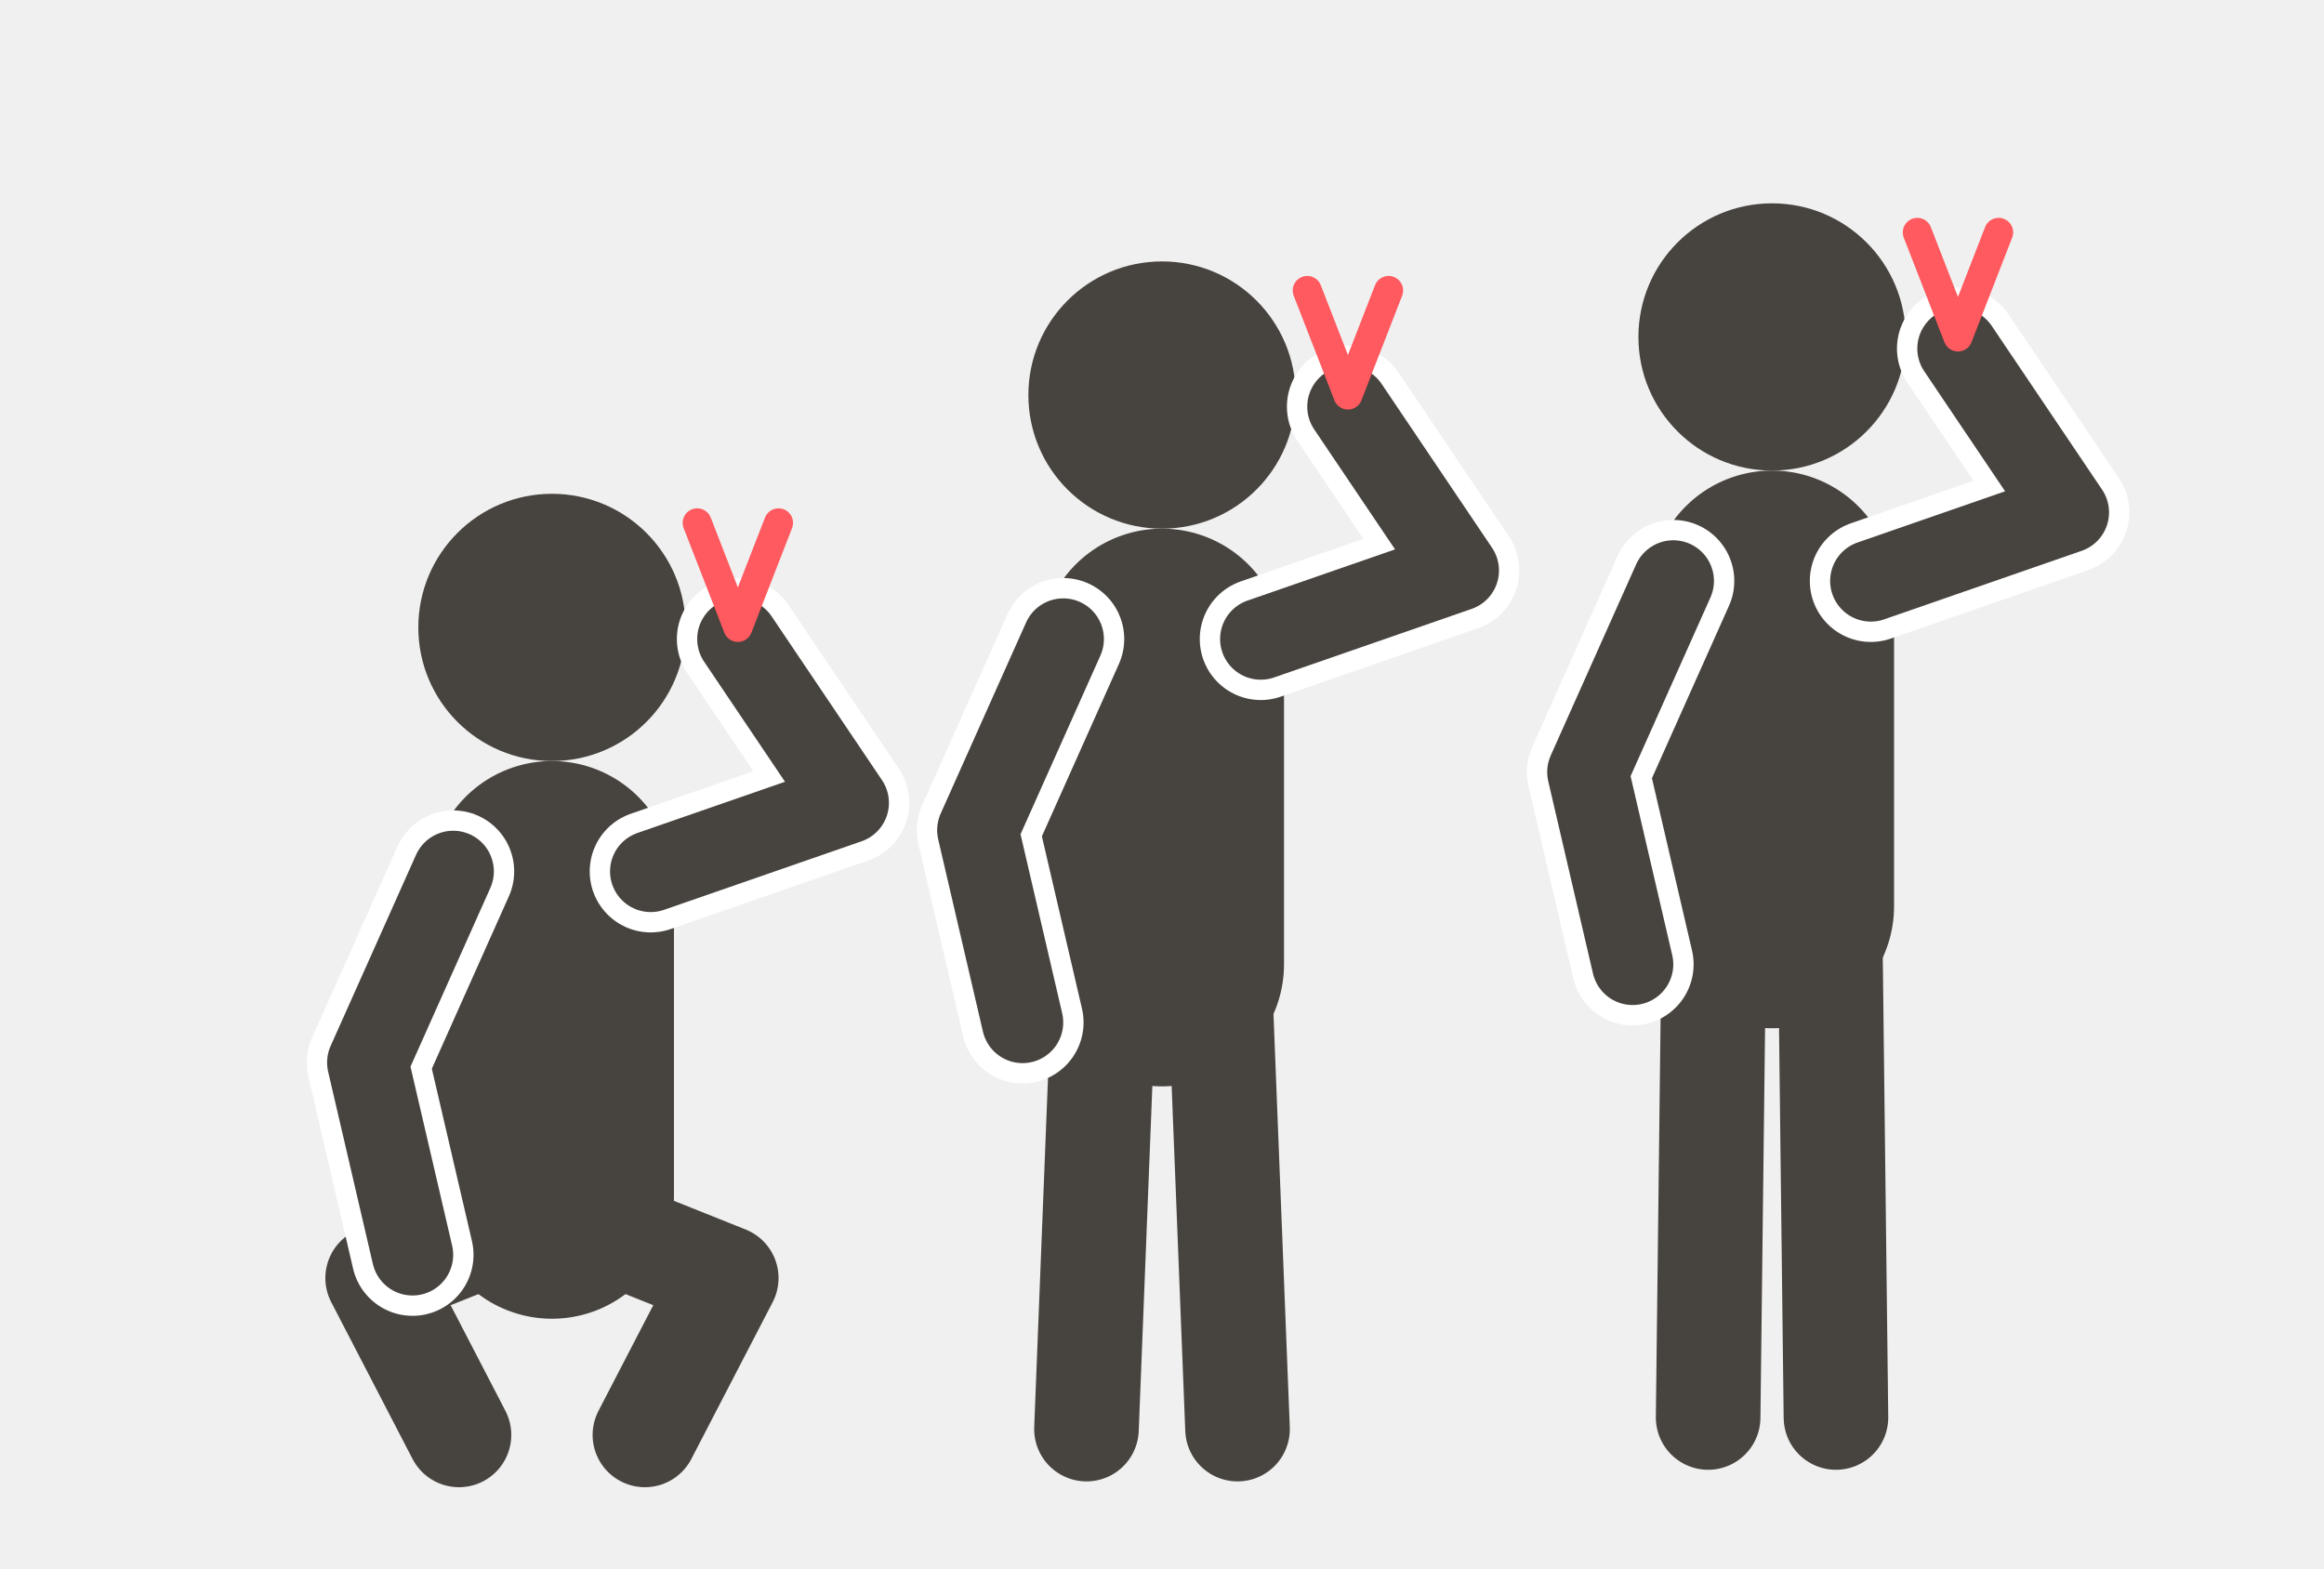
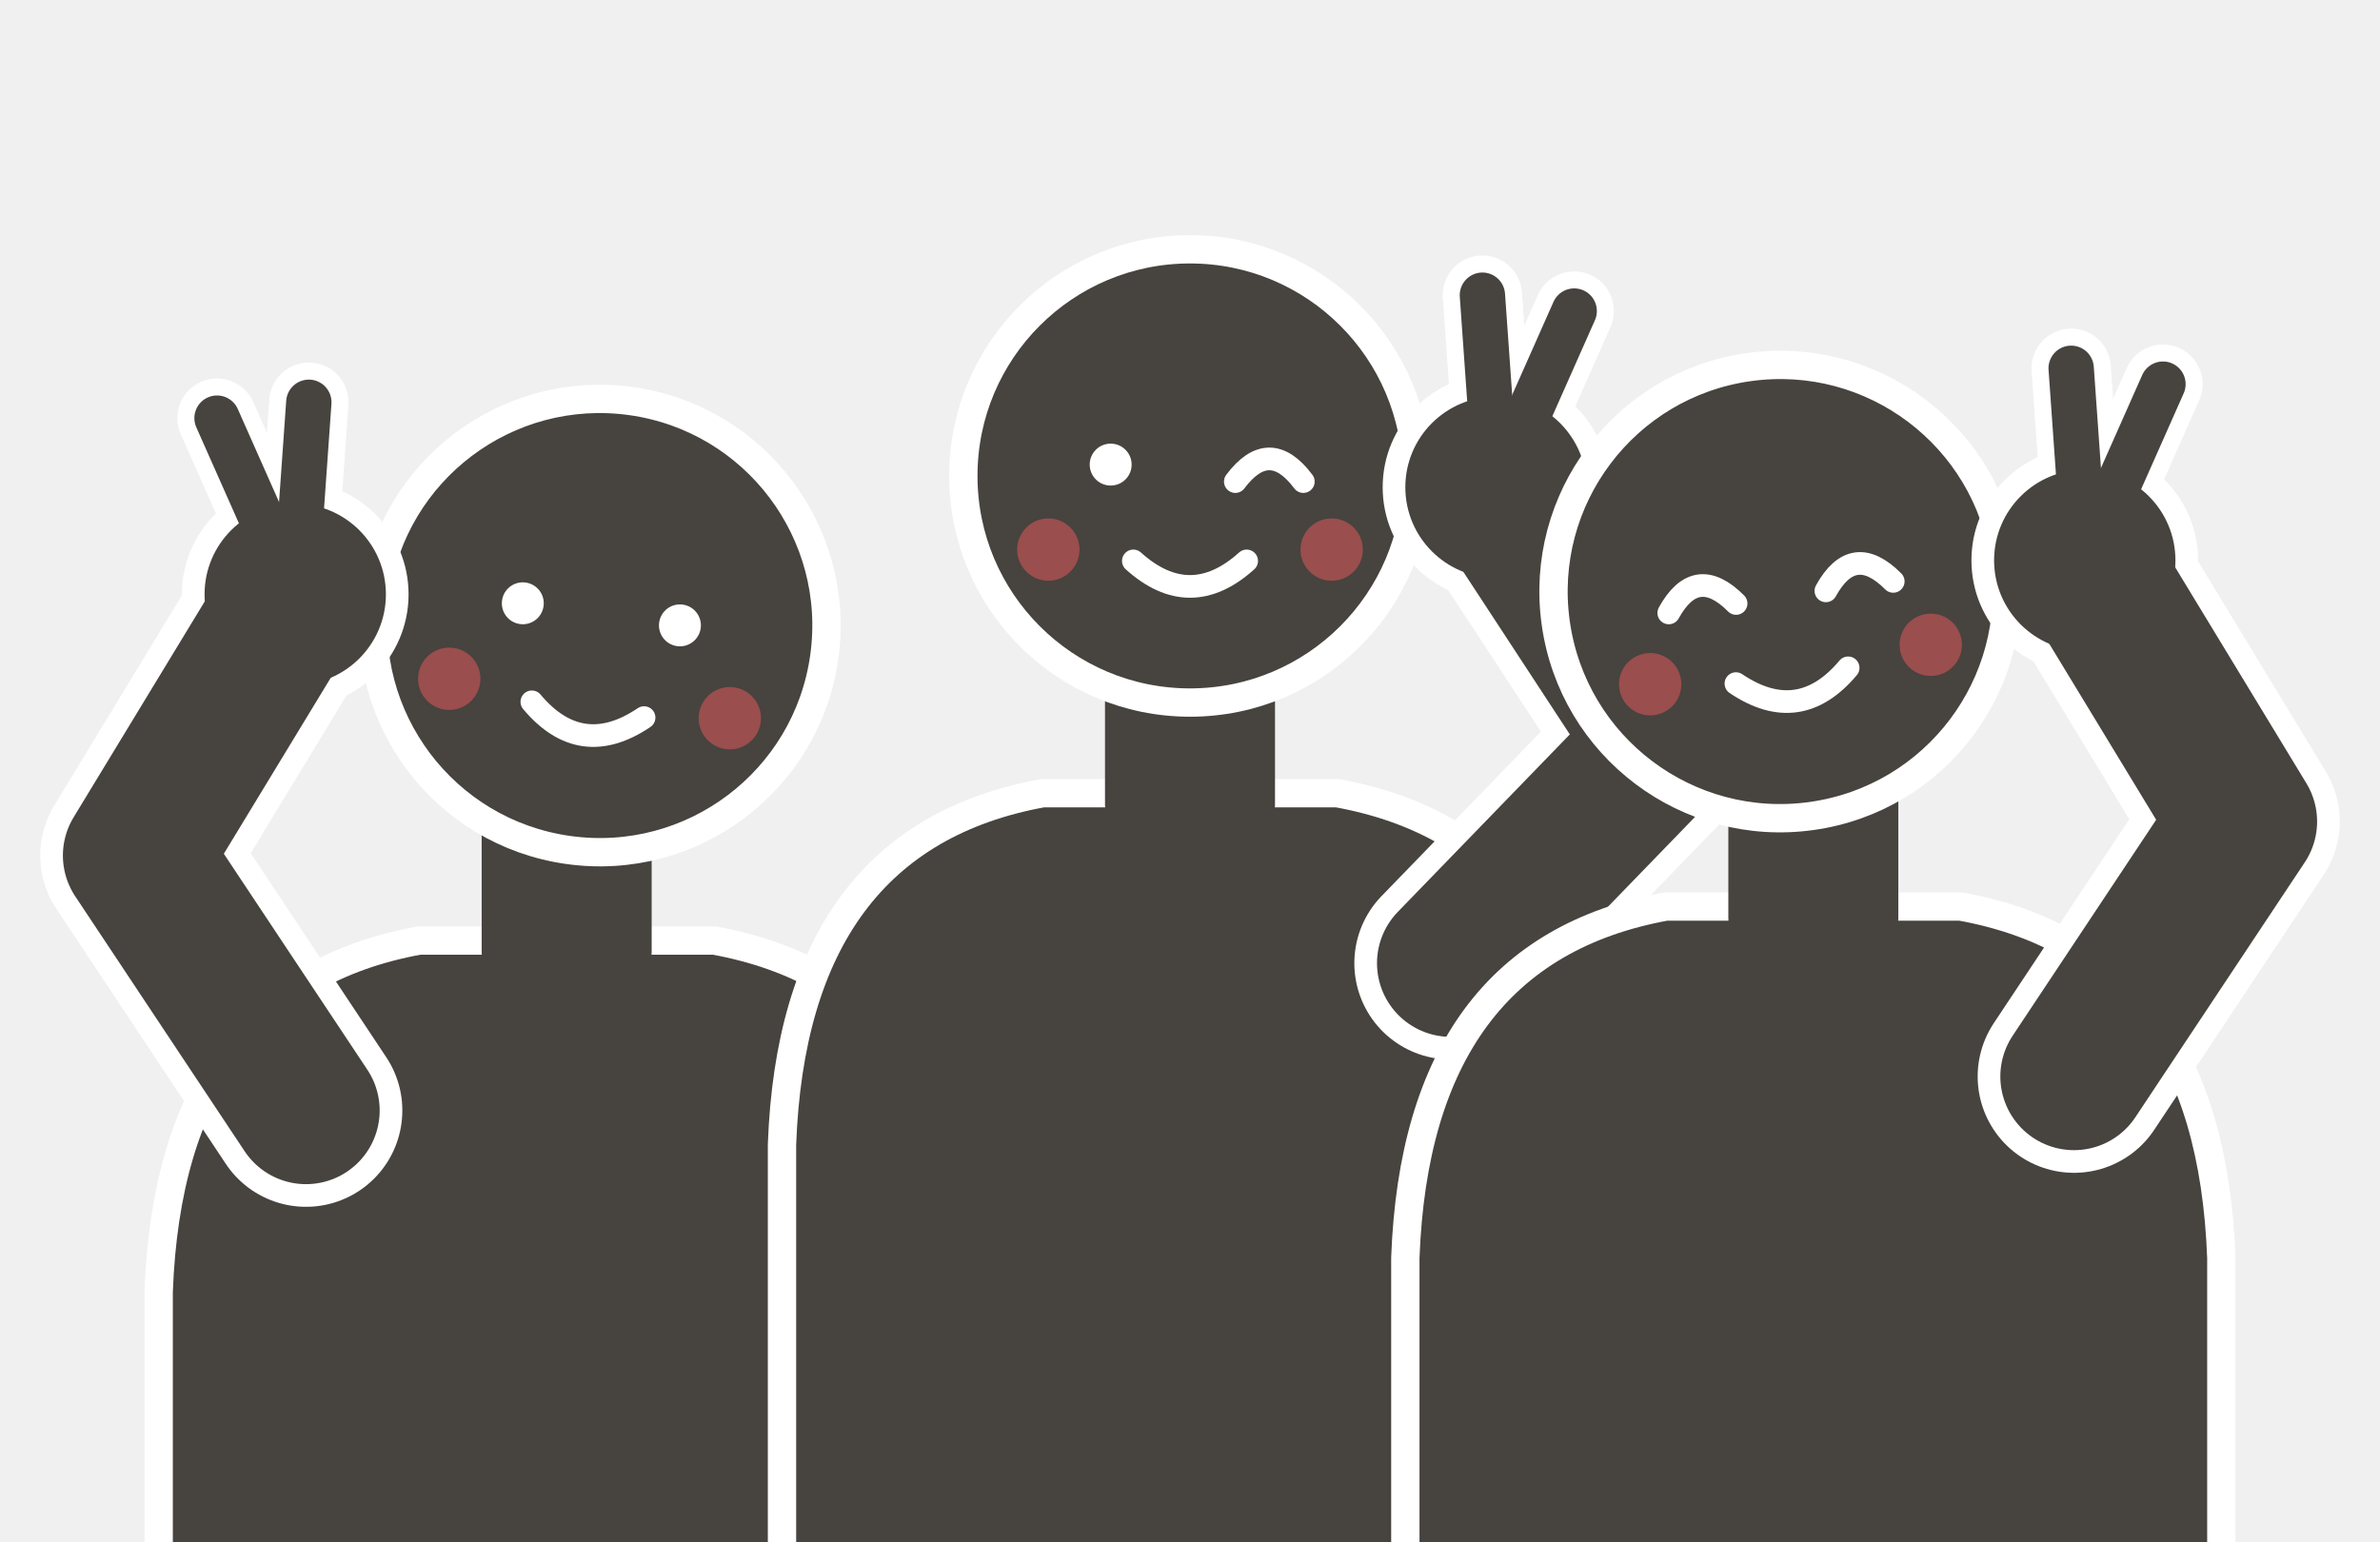
- <svg xmlns="http://www.w3.org/2000/svg" viewBox="0 0 400 270" role="img" aria-label="키 계단">
+ <svg xmlns="http://www.w3.org/2000/svg" viewBox="0 0 420 272" role="img" aria-label="다 같이 브이">
  <g fill="none" stroke="#47433e" stroke-linecap="round" stroke-linejoin="round">
-     <path d="M85 212 L65 220 L79 247" stroke-width="18" />
-     <path d="M105 212 L125 220 L111 247" stroke-width="18" />
-     <path d="M95 152 L95 206" stroke-width="42" />
-     <circle cx="95" cy="108" r="23" fill="#47433e" stroke="none" />
-     <path d="M190 170 L187 246" stroke-width="18" />
-     <path d="M210 170 L213 246" stroke-width="18" />
-     <path d="M200 112 L200 166" stroke-width="42" />
-     <circle cx="200" cy="68" r="23" fill="#47433e" stroke="none" />
-     <path d="M295 160 L294 244" stroke-width="18" />
-     <path d="M315 160 L316 244" stroke-width="18" />
-     <path d="M305 102 L305 156" stroke-width="42" />
-     <circle cx="305" cy="58" r="23" fill="#47433e" stroke="none" />
-     <path d="M78 150 L63.3 182.9 L71 216" stroke="#ffffff" stroke-width="21" />
-     <path d="M78 150 L63.3 182.9 L71 216" stroke-width="14" />
-     <path d="M112 150 L146 138.2 L127 110" stroke="#ffffff" stroke-width="21" />
-     <path d="M112 150 L146 138.2 L127 110" stroke-width="14" />
-     <path d="M183 110 L168.3 142.9 L176 176" stroke="#ffffff" stroke-width="21" />
-     <path d="M183 110 L168.3 142.9 L176 176" stroke-width="14" />
-     <path d="M217 110 L251 98.2 L232 70" stroke="#ffffff" stroke-width="21" />
-     <path d="M217 110 L251 98.2 L232 70" stroke-width="14" />
-     <path d="M288 100 L273.3 132.9 L281 166" stroke="#ffffff" stroke-width="21" />
-     <path d="M288 100 L273.3 132.9 L281 166" stroke-width="14" />
-     <path d="M322 100 L356 88.2 L337 60" stroke="#ffffff" stroke-width="21" />
-     <path d="M322 100 L356 88.2 L337 60" stroke-width="14" />
-     <path d="M120 90 L127 108 L134 90" stroke="#ff5a5f" stroke-width="5" fill="none" />
-     <path d="M225 50 L232 68 L239 50" stroke="#ff5a5f" stroke-width="5" fill="none" />
-     <path d="M330 40 L337 58 L344 40" stroke="#ff5a5f" stroke-width="5" fill="none" />
+     <path transform="translate(100 14) rotate(0 0 272) translate(0 272) scale(1) translate(0 -272)" d="M-72 420 L-72 214 Q-70 160 -26 152 L26 152 Q70 160 72 214 L72 420 Z" fill="#47433e" stroke="#ffffff" stroke-width="5" />
+     <rect transform="translate(100 14) rotate(0 0 272) translate(0 272) scale(1) translate(0 -272)" x="-15" y="118" width="30" height="44" rx="8" fill="#47433e" stroke="none" />
+     <g transform="translate(100 14) rotate(0 0 272) translate(0 272) scale(1) translate(0 -272) rotate(8 0 138) translate(0 96)">
+       <circle r="40" fill="#47433e" stroke="#ffffff" stroke-width="5" />
+       <circle cx="-14" cy="-2" r="4.2" fill="#ffffff" />
+       <circle cx="14" cy="-2" r="4.2" fill="#ffffff" />
+       <path d="M-10 15 Q0 24 10 15" stroke="#ffffff" stroke-width="4" fill="none" />
+       <circle cx="-25" cy="13" r="6" fill="#ff5a5f" opacity=".45" />
+       <circle cx="25" cy="13" r="6" fill="#ff5a5f" opacity=".45" />
+     </g>
+     <path d="M54 196 L24.1 151 L52.1 104.9" stroke="#ffffff" stroke-width="34" />
+     <path d="M52.1 104.9 L38.3 73.8" stroke="#ffffff" stroke-width="14" />
+     <path d="M52.1 104.9 L54.5 71" stroke="#ffffff" stroke-width="14" />
+     <circle cx="52.1" cy="104.9" r="20" fill="#ffffff" stroke="none" />
+     <path d="M54 196 L24.1 151 L52.1 104.9" stroke-width="26" />
+     <path d="M52.1 104.9 L38.3 73.8" stroke-width="8" />
+     <path d="M52.1 104.9 L54.5 71" stroke-width="8" />
+     <circle cx="52.1" cy="104.9" r="16" fill="#47433e" stroke="none" />
+     <path transform="translate(210 -12) rotate(0 0 272) translate(0 272) scale(1) translate(0 -272)" d="M-72 420 L-72 214 Q-70 160 -26 152 L26 152 Q70 160 72 214 L72 420 Z" fill="#47433e" stroke="#ffffff" stroke-width="5" />
+     <rect transform="translate(210 -12) rotate(0 0 272) translate(0 272) scale(1) translate(0 -272)" x="-15" y="118" width="30" height="44" rx="8" fill="#47433e" stroke="none" />
+     <g transform="translate(210 -12) rotate(0 0 272) translate(0 272) scale(1) translate(0 -272) rotate(0 0 138) translate(0 96)">
+       <circle r="40" fill="#47433e" stroke="#ffffff" stroke-width="5" />
+       <circle cx="-14" cy="-2" r="4.2" fill="#ffffff" />
+       <path d="M8 1 Q14 -7 20 1" stroke="#ffffff" stroke-width="4" fill="none" />
+       <path d="M-10 15 Q0 24 10 15" stroke="#ffffff" stroke-width="4" fill="none" />
+       <circle cx="-25" cy="13" r="6" fill="#ff5a5f" opacity=".45" />
+       <circle cx="25" cy="13" r="6" fill="#ff5a5f" opacity=".45" />
+     </g>
+     <path d="M256 170 L293.6 131.2 L264 86" stroke="#ffffff" stroke-width="34" />
+     <path d="M264 86 L261.6 52.1" stroke="#ffffff" stroke-width="14" />
+     <path d="M264 86 L277.8 54.9" stroke="#ffffff" stroke-width="14" />
+     <circle cx="264" cy="86" r="20" fill="#ffffff" stroke="none" />
+     <path d="M256 170 L293.6 131.2 L264 86" stroke-width="26" />
+     <path d="M264 86 L261.6 52.1" stroke-width="8" />
+     <path d="M264 86 L277.8 54.9" stroke-width="8" />
+     <circle cx="264" cy="86" r="16" fill="#47433e" stroke="none" />
+     <path transform="translate(320 8) rotate(0 0 272) translate(0 272) scale(1) translate(0 -272)" d="M-72 420 L-72 214 Q-70 160 -26 152 L26 152 Q70 160 72 214 L72 420 Z" fill="#47433e" stroke="#ffffff" stroke-width="5" />
+     <rect transform="translate(320 8) rotate(0 0 272) translate(0 272) scale(1) translate(0 -272)" x="-15" y="118" width="30" height="44" rx="8" fill="#47433e" stroke="none" />
+     <g transform="translate(320 8) rotate(0 0 272) translate(0 272) scale(1) translate(0 -272) rotate(-8 0 138) translate(0 96)">
+       <circle r="40" fill="#47433e" stroke="#ffffff" stroke-width="5" />
+       <path d="M-20 1 Q-14 -7 -8 1" stroke="#ffffff" stroke-width="4" fill="none" />
+       <path d="M8 1 Q14 -7 20 1" stroke="#ffffff" stroke-width="4" fill="none" />
+       <path d="M-10 15 Q0 24 10 15" stroke="#ffffff" stroke-width="4" fill="none" />
+       <circle cx="-25" cy="13" r="6" fill="#ff5a5f" opacity=".45" />
+       <circle cx="25" cy="13" r="6" fill="#ff5a5f" opacity=".45" />
+     </g>
+     <path d="M366 190 L395.9 145 L367.9 98.9" stroke="#ffffff" stroke-width="34" />
+     <path d="M367.9 98.9 L365.5 65" stroke="#ffffff" stroke-width="14" />
+     <path d="M367.9 98.9 L381.7 67.8" stroke="#ffffff" stroke-width="14" />
+     <circle cx="367.9" cy="98.9" r="20" fill="#ffffff" stroke="none" />
+     <path d="M366 190 L395.9 145 L367.9 98.9" stroke-width="26" />
+     <path d="M367.9 98.9 L365.5 65" stroke-width="8" />
+     <path d="M367.9 98.9 L381.7 67.8" stroke-width="8" />
+     <circle cx="367.9" cy="98.9" r="16" fill="#47433e" stroke="none" />
  </g>
</svg>
